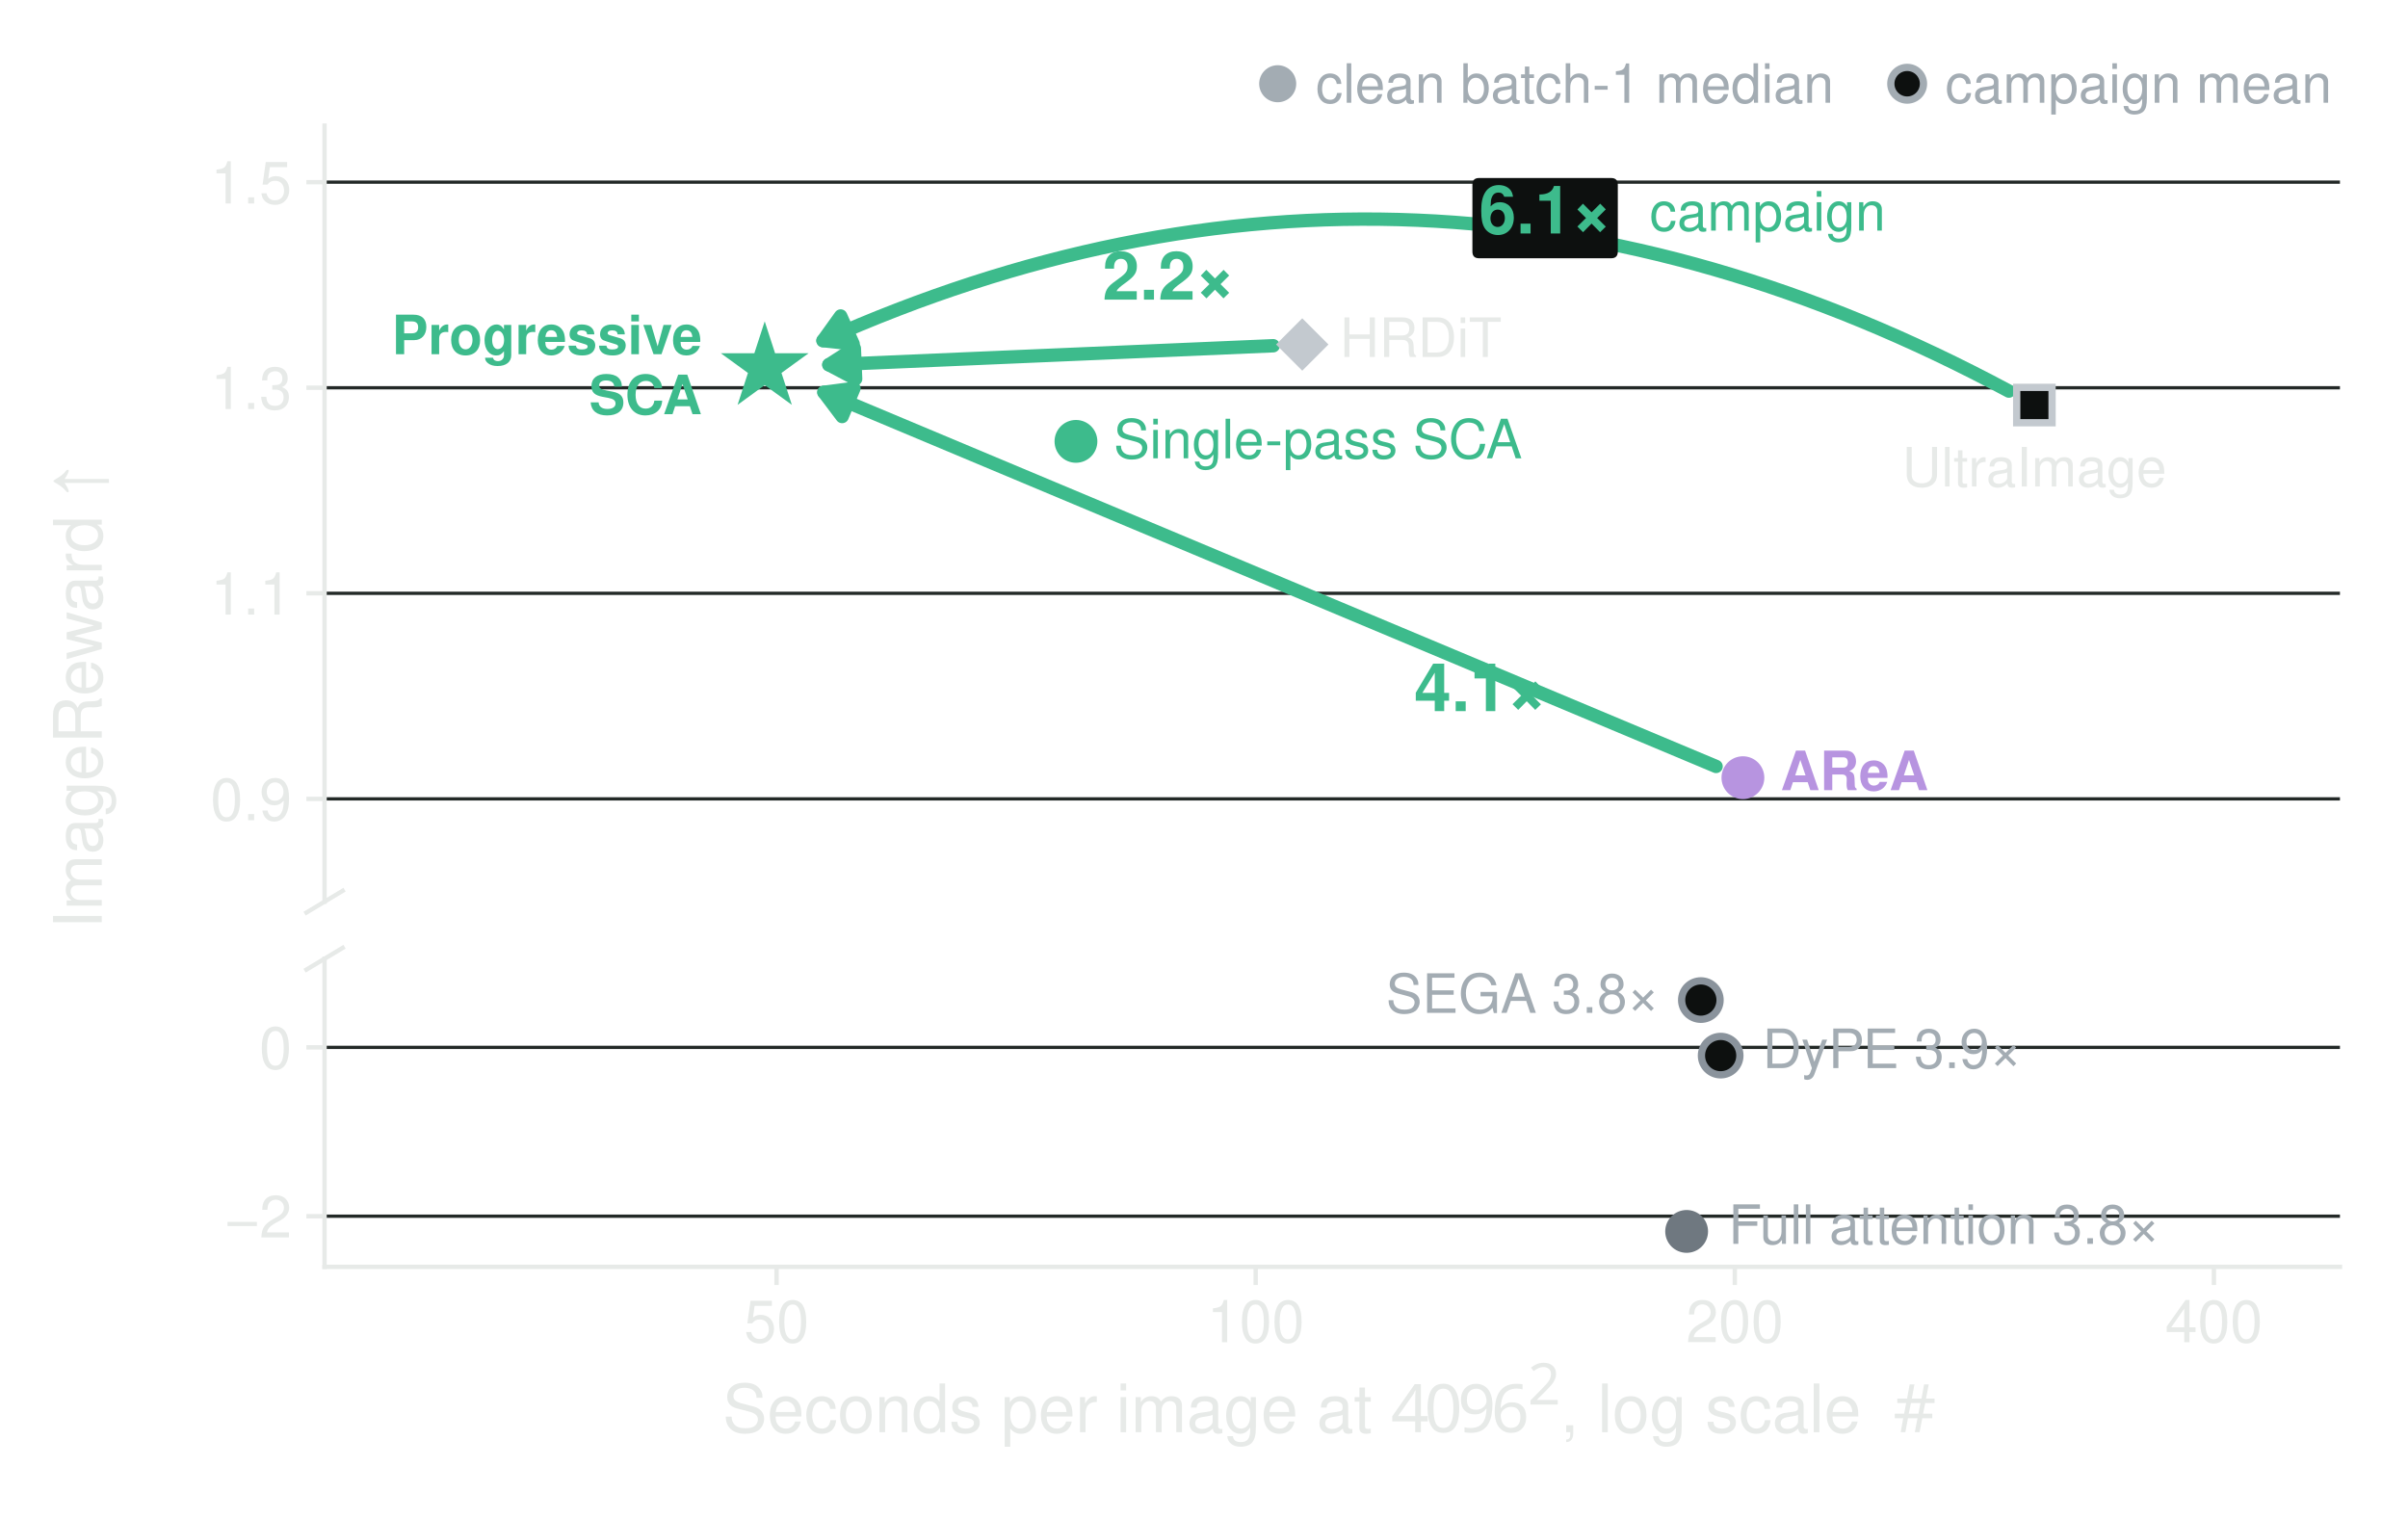
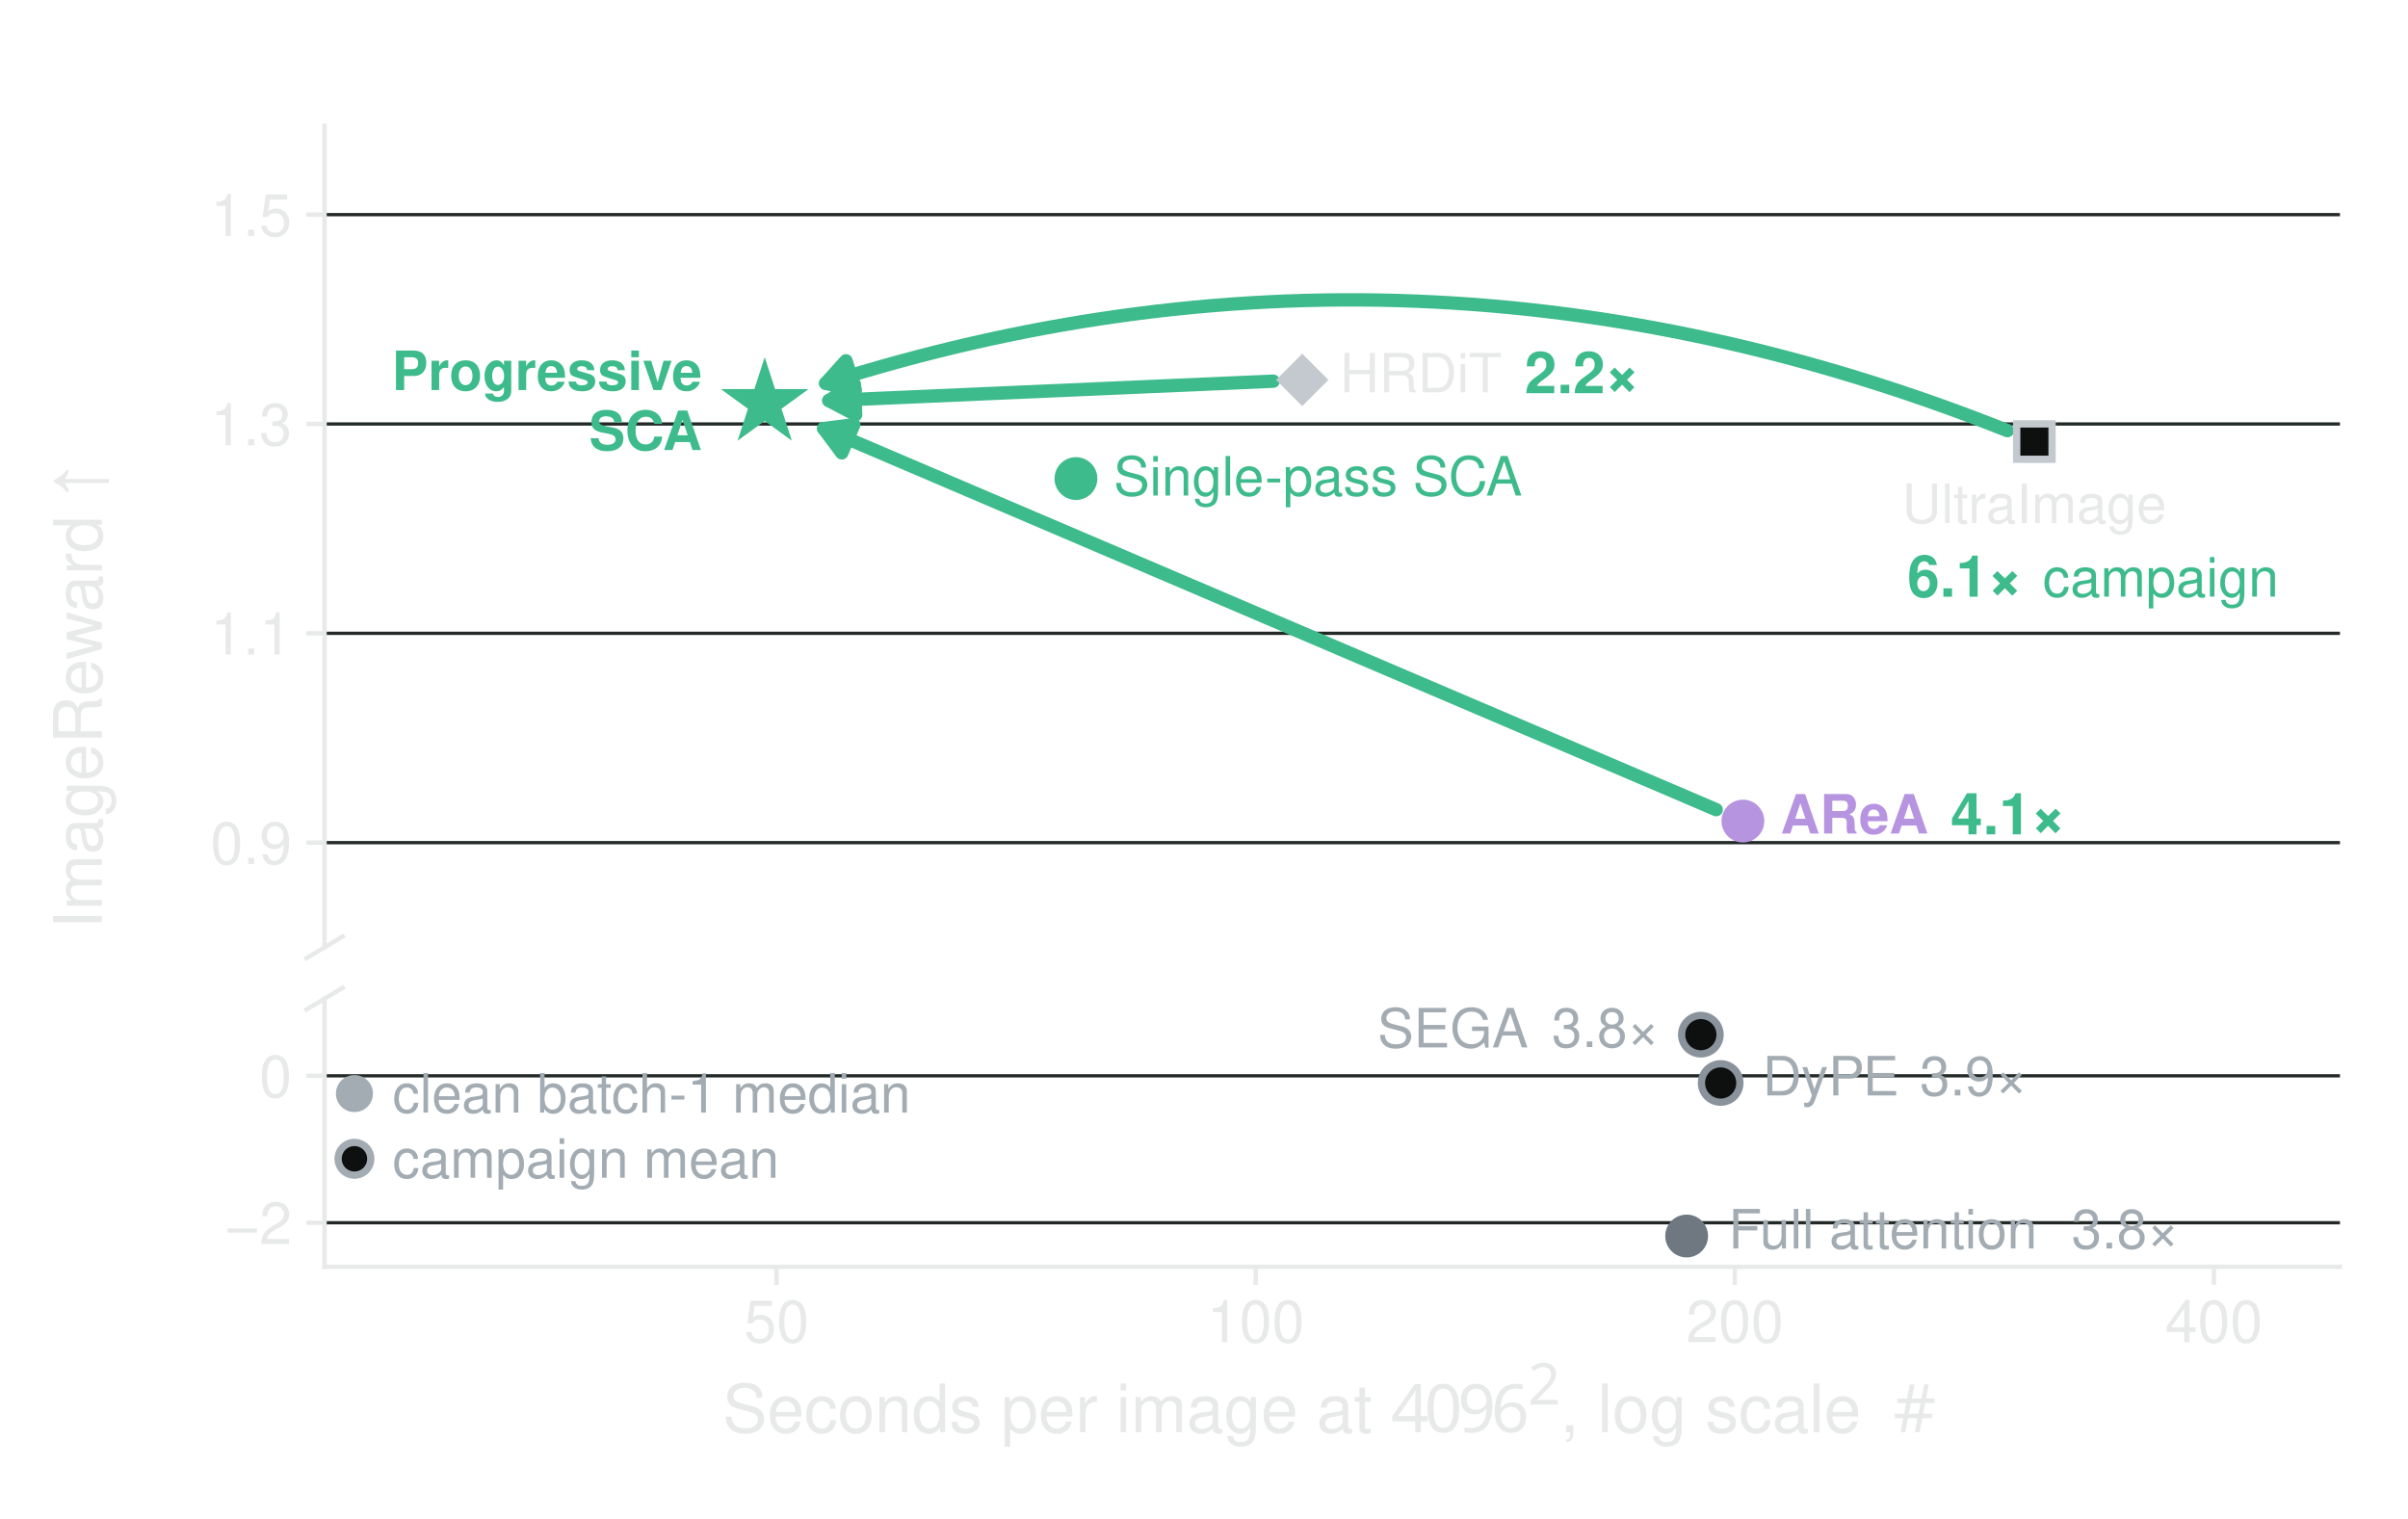
<svg xmlns="http://www.w3.org/2000/svg" xmlns:xlink="http://www.w3.org/1999/xlink" width="331.2pt" height="208.8pt" viewBox="0 0 331.2 208.8" version="1.1">
  <defs>
    <style type="text/css">*{stroke-linejoin: round; stroke-linecap: butt}</style>
  </defs>
  <g id="figure_1">
    <g id="patch_1">
      <path d="M 0 208.8  L 331.2 208.8  L 331.2 0  L 0 0  L 0 208.8  z " style="fill: none" />
    </g>
    <g id="axes_1">
      <g id="patch_2">
-         <path d="M 44.64 174.24  L 321.84 174.24  L 321.84 131.861  L 44.64 131.861  L 44.64 174.24  z " style="fill: none" />
+         <path d="M 44.64 174.24  L 321.84 174.24  L 321.84 137.354  L 44.64 137.354  L 44.64 174.24  z " style="fill: none" />
      </g>
      <g id="matplotlib.axis_1">
        <g id="xtick_1">
          <g id="line2d_1">
            <defs>
              <path id="mb1afaa1ec1" d="M 0 0  L 0 2.5  " style="stroke: #e7eae8; stroke-width: 0.6" />
            </defs>
            <g>
              <use xlink:href="#mb1afaa1ec1" x="106.81" y="174.24" style="fill: #e7eae8; stroke: #e7eae8; stroke-width: 0.6" />
            </g>
          </g>
          <g id="text_1">
            <text style="font-size: 8.05px; font-family: 'Helvetica Neue', 'Helvetica', 'Arial', 'TeX Gyre Heros', 'Nimbus Sans', 'Liberation Sans', 'DejaVu Sans', sans-serif; text-anchor: middle; fill: #e7eae8" x="106.81" y="184.608" transform="rotate(-0 106.81 184.6085)">50</text>
          </g>
        </g>
        <g id="xtick_2">
          <g id="line2d_2">
            <g>
              <use xlink:href="#mb1afaa1ec1" x="172.709" y="174.24" style="fill: #e7eae8; stroke: #e7eae8; stroke-width: 0.6" />
            </g>
          </g>
          <g id="text_2">
            <text style="font-size: 8.05px; font-family: 'Helvetica Neue', 'Helvetica', 'Arial', 'TeX Gyre Heros', 'Nimbus Sans', 'Liberation Sans', 'DejaVu Sans', sans-serif; text-anchor: middle; fill: #e7eae8" x="172.709" y="184.608" transform="rotate(-0 172.7088 184.6085)">100</text>
          </g>
        </g>
        <g id="xtick_3">
          <g id="line2d_3">
            <g>
              <use xlink:href="#mb1afaa1ec1" x="238.608" y="174.24" style="fill: #e7eae8; stroke: #e7eae8; stroke-width: 0.6" />
            </g>
          </g>
          <g id="text_3">
            <text style="font-size: 8.05px; font-family: 'Helvetica Neue', 'Helvetica', 'Arial', 'TeX Gyre Heros', 'Nimbus Sans', 'Liberation Sans', 'DejaVu Sans', sans-serif; text-anchor: middle; fill: #e7eae8" x="238.608" y="184.608" transform="rotate(-0 238.6076 184.6085)">200</text>
          </g>
        </g>
        <g id="xtick_4">
          <g id="line2d_4">
            <g>
              <use xlink:href="#mb1afaa1ec1" x="304.506" y="174.24" style="fill: #e7eae8; stroke: #e7eae8; stroke-width: 0.6" />
            </g>
          </g>
          <g id="text_4">
            <text style="font-size: 8.05px; font-family: 'Helvetica Neue', 'Helvetica', 'Arial', 'TeX Gyre Heros', 'Nimbus Sans', 'Liberation Sans', 'DejaVu Sans', sans-serif; text-anchor: middle; fill: #e7eae8" x="304.506" y="184.608" transform="rotate(-0 304.5064 184.6085)">400</text>
          </g>
        </g>
        <g id="text_5">
          <g style="fill: #e7eae8" transform="translate(99.382 197.898)">
            <text>
              <tspan x="0" y="-0.916" style="font-size: 9.2px; font-family: 'Nimbus Sans'; fill: #e7eae8">S</tspan>
              <tspan x="6.128" y="-0.916" style="font-size: 9.2px; font-family: 'Nimbus Sans'; fill: #e7eae8">e</tspan>
              <tspan x="11.236" y="-0.916" style="font-size: 9.2px; font-family: 'Nimbus Sans'; fill: #e7eae8">c</tspan>
              <tspan x="15.83" y="-0.916" style="font-size: 9.2px; font-family: 'Nimbus Sans'; fill: #e7eae8">o</tspan>
              <tspan x="20.938" y="-0.916" style="font-size: 9.2px; font-family: 'Nimbus Sans'; fill: #e7eae8">n</tspan>
              <tspan x="26.046" y="-0.916" style="font-size: 9.2px; font-family: 'Nimbus Sans'; fill: #e7eae8">d</tspan>
              <tspan x="31.155" y="-0.916" style="font-size: 9.2px; font-family: 'Nimbus Sans'; fill: #e7eae8">s</tspan>
              <tspan x="35.748" y="-0.916" style="font-size: 9.2px; font-family: 'Nimbus Sans'; fill: #e7eae8"> </tspan>
              <tspan x="38.303" y="-0.916" style="font-size: 9.2px; font-family: 'Nimbus Sans'; fill: #e7eae8">p</tspan>
              <tspan x="43.411" y="-0.916" style="font-size: 9.2px; font-family: 'Nimbus Sans'; fill: #e7eae8">e</tspan>
              <tspan x="48.519" y="-0.916" style="font-size: 9.2px; font-family: 'Nimbus Sans'; fill: #e7eae8">r</tspan>
              <tspan x="51.578" y="-0.916" style="font-size: 9.2px; font-family: 'Nimbus Sans'; fill: #e7eae8"> </tspan>
              <tspan x="54.133" y="-0.916" style="font-size: 9.2px; font-family: 'Nimbus Sans'; fill: #e7eae8">i</tspan>
              <tspan x="56.172" y="-0.916" style="font-size: 9.2px; font-family: 'Nimbus Sans'; fill: #e7eae8">m</tspan>
              <tspan x="63.825" y="-0.916" style="font-size: 9.2px; font-family: 'Nimbus Sans'; fill: #e7eae8">a</tspan>
              <tspan x="68.934" y="-0.916" style="font-size: 9.2px; font-family: 'Nimbus Sans'; fill: #e7eae8">g</tspan>
              <tspan x="74.042" y="-0.916" style="font-size: 9.2px; font-family: 'Nimbus Sans'; fill: #e7eae8">e</tspan>
              <tspan x="79.15" y="-0.916" style="font-size: 9.2px; font-family: 'Nimbus Sans'; fill: #e7eae8"> </tspan>
              <tspan x="81.704" y="-0.916" style="font-size: 9.2px; font-family: 'Nimbus Sans'; fill: #e7eae8">a</tspan>
              <tspan x="86.812" y="-0.916" style="font-size: 9.2px; font-family: 'Nimbus Sans'; fill: #e7eae8">t</tspan>
              <tspan x="89.366" y="-0.916" style="font-size: 9.2px; font-family: 'Nimbus Sans'; fill: #e7eae8"> </tspan>
              <tspan x="115.24" y="-0.916" style="font-size: 9.2px; font-family: 'Nimbus Sans'; fill: #e7eae8">,</tspan>
              <tspan x="117.795" y="-0.916" style="font-size: 9.2px; font-family: 'Nimbus Sans'; fill: #e7eae8"> </tspan>
              <tspan x="120.349" y="-0.916" style="font-size: 9.2px; font-family: 'Nimbus Sans'; fill: #e7eae8">l</tspan>
              <tspan x="122.388" y="-0.916" style="font-size: 9.2px; font-family: 'Nimbus Sans'; fill: #e7eae8">o</tspan>
              <tspan x="127.496" y="-0.916" style="font-size: 9.2px; font-family: 'Nimbus Sans'; fill: #e7eae8">g</tspan>
              <tspan x="132.605" y="-0.916" style="font-size: 9.2px; font-family: 'Nimbus Sans'; fill: #e7eae8"> </tspan>
              <tspan x="135.159" y="-0.916" style="font-size: 9.2px; font-family: 'Nimbus Sans'; fill: #e7eae8">s</tspan>
              <tspan x="139.753" y="-0.916" style="font-size: 9.2px; font-family: 'Nimbus Sans'; fill: #e7eae8">c</tspan>
              <tspan x="144.346" y="-0.916" style="font-size: 9.2px; font-family: 'Nimbus Sans'; fill: #e7eae8">a</tspan>
              <tspan x="149.454" y="-0.916" style="font-size: 9.2px; font-family: 'Nimbus Sans'; fill: #e7eae8">l</tspan>
              <tspan x="151.494" y="-0.916" style="font-size: 9.2px; font-family: 'Nimbus Sans'; fill: #e7eae8">e</tspan>
              <tspan x="156.602" y="-0.916" style="font-size: 9.2px; font-family: 'Nimbus Sans'; fill: #e7eae8"> </tspan>
              <tspan x="91.921" y="-0.916" style="font-size: 9.2px; font-family: 'cmr10'; fill: #e7eae8">4</tspan>
              <tspan x="96.514" y="-0.916" style="font-size: 9.2px; font-family: 'cmr10'; fill: #e7eae8">0</tspan>
              <tspan x="101.108" y="-0.916" style="font-size: 9.2px; font-family: 'cmr10'; fill: #e7eae8">9</tspan>
              <tspan x="105.702" y="-0.916" style="font-size: 9.2px; font-family: 'cmr10'; fill: #e7eae8">6</tspan>
              <tspan x="110.75" y="-4.714" style="font-size: 7.94px; font-family: 'cmr10'; fill: #e7eae8">2</tspan>
              <tspan x="160.996" y="-0.916" style="font-size: 9.2px; font-family: 'cmsy10'; fill: #e7eae8">#</tspan>
            </text>
          </g>
        </g>
      </g>
      <g id="matplotlib.axis_2">
        <g id="ytick_1">
          <g id="line2d_5">
-             <path d="M 44.64 167.274  L 321.84 167.274  " clip-path="url(#pccc56e1c8a)" style="fill: none; stroke: #232927; stroke-width: 0.45; stroke-linecap: square" />
+             <path d="M 44.64 168.177  L 321.84 168.177  " clip-path="url(#p82849e2f9d)" style="fill: none; stroke: #232927; stroke-width: 0.45; stroke-linecap: square" />
          </g>
          <g id="line2d_6">
            <defs>
              <path id="mbf89cf5b89" d="M 0 0  L -2.5 0  " style="stroke: #e7eae8; stroke-width: 0.6" />
            </defs>
            <g>
-               <use xlink:href="#mbf89cf5b89" x="44.64" y="167.274" style="fill: #e7eae8; stroke: #e7eae8; stroke-width: 0.6" />
+               <use xlink:href="#mbf89cf5b89" x="44.64" y="168.177" style="fill: #e7eae8; stroke: #e7eae8; stroke-width: 0.6" />
            </g>
          </g>
          <g id="text_6">
-             <text style="font-size: 8.05px; font-family: 'Helvetica Neue', 'Helvetica', 'Arial', 'TeX Gyre Heros', 'Nimbus Sans', 'Liberation Sans', 'DejaVu Sans', sans-serif; text-anchor: end; fill: #e7eae8" x="40.14" y="170.208" transform="rotate(-0 40.14 170.2078)">−2</text>
+             <text style="font-size: 8.05px; font-family: 'Helvetica Neue', 'Helvetica', 'Arial', 'TeX Gyre Heros', 'Nimbus Sans', 'Liberation Sans', 'DejaVu Sans', sans-serif; text-anchor: end; fill: #e7eae8" x="40.14" y="171.111" transform="rotate(-0 40.14 171.1108)">−2</text>
          </g>
        </g>
        <g id="ytick_2">
          <g id="line2d_7">
-             <path d="M 44.64 144.052  L 321.84 144.052  " clip-path="url(#pccc56e1c8a)" style="fill: none; stroke: #232927; stroke-width: 0.45; stroke-linecap: square" />
+             <path d="M 44.64 147.965  L 321.84 147.965  " clip-path="url(#p82849e2f9d)" style="fill: none; stroke: #232927; stroke-width: 0.45; stroke-linecap: square" />
          </g>
          <g id="line2d_8">
            <g>
-               <use xlink:href="#mbf89cf5b89" x="44.64" y="144.052" style="fill: #e7eae8; stroke: #e7eae8; stroke-width: 0.6" />
+               <use xlink:href="#mbf89cf5b89" x="44.64" y="147.965" style="fill: #e7eae8; stroke: #e7eae8; stroke-width: 0.6" />
            </g>
          </g>
          <g id="text_7">
-             <text style="font-size: 8.05px; font-family: 'Helvetica Neue', 'Helvetica', 'Arial', 'TeX Gyre Heros', 'Nimbus Sans', 'Liberation Sans', 'DejaVu Sans', sans-serif; text-anchor: end; fill: #e7eae8" x="40.14" y="146.986" transform="rotate(-0 40.14 146.9863)">0</text>
+             <text style="font-size: 8.05px; font-family: 'Helvetica Neue', 'Helvetica', 'Arial', 'TeX Gyre Heros', 'Nimbus Sans', 'Liberation Sans', 'DejaVu Sans', sans-serif; text-anchor: end; fill: #e7eae8" x="40.14" y="150.9" transform="rotate(-0 40.14 150.8996)">0</text>
          </g>
        </g>
      </g>
      <g id="patch_3">
-         <path d="M 44.64 174.24  L 44.64 131.861  " style="fill: none; stroke: #e7eae8; stroke-width: 0.6; stroke-linejoin: miter; stroke-linecap: square" />
+         <path d="M 44.64 174.24  L 44.64 137.354  " style="fill: none; stroke: #e7eae8; stroke-width: 0.6; stroke-linejoin: miter; stroke-linecap: square" />
      </g>
      <g id="patch_4">
        <path d="M 44.64 174.24  L 321.84 174.24  " style="fill: none; stroke: #e7eae8; stroke-width: 0.6; stroke-linejoin: miter; stroke-linecap: square" />
      </g>
      <g id="line2d_9">
        <defs>
          <path id="m09e338920f" d="M 0 2.645  C 0.701 2.645 1.374 2.366 1.87 1.87  C 2.366 1.374 2.645 0.701 2.645 0  C 2.645 -0.701 2.366 -1.374 1.87 -1.87  C 1.374 -2.366 0.701 -2.645 0 -2.645  C -0.701 -2.645 -1.374 -2.366 -1.87 -1.87  C -2.366 -1.374 -2.645 -0.701 -2.645 0  C -2.645 0.701 -2.366 1.374 -1.87 1.87  C -1.374 2.366 -0.701 2.645 0 2.645  z " style="stroke: #6f7880; stroke-width: 0.6" />
        </defs>
-         <g clip-path="url(#pccc56e1c8a)">
-           <use xlink:href="#m09e338920f" x="231.983" y="169.367" style="fill: #6f7880; stroke: #6f7880; stroke-width: 0.6" />
+         <g clip-path="url(#p82849e2f9d)">
+           <use xlink:href="#m09e338920f" x="231.983" y="169.999" style="fill: #6f7880; stroke: #6f7880; stroke-width: 0.6" />
        </g>
      </g>
      <g id="line2d_10">
        <defs>
          <path id="m725ab044b8" d="M 0 2.645  C 0.701 2.645 1.374 2.366 1.87 1.87  C 2.366 1.374 2.645 0.701 2.645 0  C 2.645 -0.701 2.366 -1.374 1.87 -1.87  C 1.374 -2.366 0.701 -2.645 0 -2.645  C -0.701 -2.645 -1.374 -2.366 -1.87 -1.87  C -2.366 -1.374 -2.645 -0.701 -2.645 0  C -2.645 0.701 -2.366 1.374 -1.87 1.87  C -1.374 2.366 -0.701 2.645 0 2.645  z " style="stroke: #8a939c" />
        </defs>
-         <g clip-path="url(#pccc56e1c8a)">
-           <use xlink:href="#m725ab044b8" x="236.663" y="145.186" style="fill: #0d100f; stroke: #8a939c" />
+         <g clip-path="url(#p82849e2f9d)">
+           <use xlink:href="#m725ab044b8" x="236.663" y="148.952" style="fill: #0d100f; stroke: #8a939c" />
        </g>
      </g>
      <g id="line2d_11">
-         <g clip-path="url(#pccc56e1c8a)">
-           <use xlink:href="#m725ab044b8" x="233.938" y="137.549" style="fill: #0d100f; stroke: #8a939c" />
+         <g clip-path="url(#p82849e2f9d)">
+           <use xlink:href="#m725ab044b8" x="233.938" y="142.305" style="fill: #0d100f; stroke: #8a939c" />
        </g>
      </g>
      <g id="text_8">
-         <text style="font-size: 7.475px; font-family: 'Helvetica Neue', 'Helvetica', 'Arial', 'TeX Gyre Heros', 'Nimbus Sans', 'Liberation Sans', 'DejaVu Sans', sans-serif; text-anchor: end; fill: #a3acb3" x="228.188" y="139.306" transform="rotate(-0 228.1876 139.3056)">SEGA  3.8×</text>
+         <text style="font-size: 7.475px; font-family: 'Helvetica Neue', 'Helvetica', 'Arial', 'TeX Gyre Heros', 'Nimbus Sans', 'Liberation Sans', 'DejaVu Sans', sans-serif; text-anchor: end; fill: #a3acb3" x="228.188" y="144.017" transform="rotate(-0 228.1876 144.0172)">3.8×</text>
      </g>
      <g id="text_9">
-         <text style="font-size: 7.475px; font-family: 'Helvetica Neue', 'Helvetica', 'Arial', 'TeX Gyre Heros', 'Nimbus Sans', 'Liberation Sans', 'DejaVu Sans', sans-serif; text-anchor: start; fill: #a3acb3" x="242.413" y="146.898" transform="rotate(-0 242.4126 146.8977)">DyPE  3.9×</text>
+         <text style="font-size: 7.475px; font-family: 'Helvetica Neue', 'Helvetica', 'Arial', 'TeX Gyre Heros', 'Nimbus Sans', 'Liberation Sans', 'DejaVu Sans', sans-serif; text-anchor: end; fill: #a3acb3" x="210.193" y="144.062" transform="rotate(-0 210.1926 144.0618)">SEGA</text>
      </g>
      <g id="text_10">
-         <text style="font-size: 7.475px; font-family: 'Helvetica Neue', 'Helvetica', 'Arial', 'TeX Gyre Heros', 'Nimbus Sans', 'Liberation Sans', 'DejaVu Sans', sans-serif; text-anchor: start; fill: #a3acb3" x="237.733" y="171.079" transform="rotate(-0 237.733 171.0794)">Full attention  3.8×</text>
-       </g>
-       <g id="line2d_12">
-         <defs>
-           <path id="mc2512bcb00" d="M -2.75 1.65  L 2.75 -1.65  " style="stroke: #e7eae8; stroke-width: 0.6" />
-         </defs>
-         <g>
-           <use xlink:href="#mc2512bcb00" x="44.64" y="131.861" style="fill: #e7eae8; stroke: #e7eae8; stroke-width: 0.6" />
-         </g>
-       </g>
-     </g>
-     <g id="axes_2">
-       <g id="patch_5">
-         <path d="M 44.64 124.013  L 321.84 124.013  L 321.84 17.28  L 44.64 17.28  L 44.64 124.013  z " style="fill: none" />
-       </g>
-       <g id="matplotlib.axis_3" />
-       <g id="matplotlib.axis_4">
-         <g id="ytick_3">
-           <g id="line2d_13">
-             <path d="M 44.64 109.876  L 321.84 109.876  " clip-path="url(#p2a91a12065)" style="fill: none; stroke: #232927; stroke-width: 0.45; stroke-linecap: square" />
-           </g>
-           <g id="line2d_14">
-             <g>
-               <use xlink:href="#mbf89cf5b89" x="44.64" y="109.876" style="fill: #e7eae8; stroke: #e7eae8; stroke-width: 0.6" />
-             </g>
-           </g>
-           <g id="text_11">
-             <text style="font-size: 8.05px; font-family: 'Helvetica Neue', 'Helvetica', 'Arial', 'TeX Gyre Heros', 'Nimbus Sans', 'Liberation Sans', 'DejaVu Sans', sans-serif; text-anchor: end; fill: #e7eae8" x="40.14" y="112.81" transform="rotate(-0 40.14 112.8102)">0.9</text>
-           </g>
-         </g>
-         <g id="ytick_4">
-           <g id="line2d_15">
-             <path d="M 44.64 81.602  L 321.84 81.602  " clip-path="url(#p2a91a12065)" style="fill: none; stroke: #232927; stroke-width: 0.45; stroke-linecap: square" />
-           </g>
-           <g id="line2d_16">
-             <g>
-               <use xlink:href="#mbf89cf5b89" x="44.64" y="81.602" style="fill: #e7eae8; stroke: #e7eae8; stroke-width: 0.6" />
-             </g>
-           </g>
-           <g id="text_12">
-             <text style="font-size: 8.05px; font-family: 'Helvetica Neue', 'Helvetica', 'Arial', 'TeX Gyre Heros', 'Nimbus Sans', 'Liberation Sans', 'DejaVu Sans', sans-serif; text-anchor: end; fill: #e7eae8" x="40.14" y="84.537" transform="rotate(-0 40.14 84.53664)">1.1</text>
-           </g>
-         </g>
-         <g id="ytick_5">
-           <g id="line2d_17">
-             <path d="M 44.64 53.329  L 321.84 53.329  " clip-path="url(#p2a91a12065)" style="fill: none; stroke: #232927; stroke-width: 0.45; stroke-linecap: square" />
-           </g>
-           <g id="line2d_18">
-             <g>
-               <use xlink:href="#mbf89cf5b89" x="44.64" y="53.329" style="fill: #e7eae8; stroke: #e7eae8; stroke-width: 0.6" />
-             </g>
-           </g>
-           <g id="text_13">
-             <text style="font-size: 8.05px; font-family: 'Helvetica Neue', 'Helvetica', 'Arial', 'TeX Gyre Heros', 'Nimbus Sans', 'Liberation Sans', 'DejaVu Sans', sans-serif; text-anchor: end; fill: #e7eae8" x="40.14" y="56.263" transform="rotate(-0 40.14 56.26305)">1.3</text>
-           </g>
-         </g>
-         <g id="ytick_6">
-           <g id="line2d_19">
-             <path d="M 44.64 25.055  L 321.84 25.055  " clip-path="url(#p2a91a12065)" style="fill: none; stroke: #232927; stroke-width: 0.45; stroke-linecap: square" />
-           </g>
-           <g id="line2d_20">
-             <g>
-               <use xlink:href="#mbf89cf5b89" x="44.64" y="25.055" style="fill: #e7eae8; stroke: #e7eae8; stroke-width: 0.6" />
-             </g>
-           </g>
-           <g id="text_14">
-             <text style="font-size: 8.05px; font-family: 'Helvetica Neue', 'Helvetica', 'Arial', 'TeX Gyre Heros', 'Nimbus Sans', 'Liberation Sans', 'DejaVu Sans', sans-serif; text-anchor: end; fill: #e7eae8" x="40.14" y="27.989" transform="rotate(-0 40.14 27.98946)">1.5</text>
-           </g>
-         </g>
-         <g id="text_15">
-           <text style="font-size: 9.2px; font-family: 'Helvetica Neue', 'Helvetica', 'Arial', 'TeX Gyre Heros', 'Nimbus Sans', 'Liberation Sans', 'DejaVu Sans', sans-serif; text-anchor: middle; fill: #e7eae8" x="13.995" y="95.76" transform="rotate(-90 13.9948 95.76)">ImageReward ↑</text>
-         </g>
-       </g>
-       <g id="patch_6">
-         <path d="M 44.64 124.013  L 44.64 17.28  " style="fill: none; stroke: #e7eae8; stroke-width: 0.6; stroke-linejoin: miter; stroke-linecap: square" />
-       </g>
-       <g id="patch_7">
-         <path d="M 175.121 47.552  Q 143.649 48.899 114.001 50.168  " clip-path="url(#p2a91a12065)" style="fill: none; stroke: #3dbb8c; stroke-width: 1.84; stroke-linecap: round" />
-         <path d="M 117.687 52.112  L 114.001 50.168  L 117.508 47.916  z " clip-path="url(#p2a91a12065)" style="fill: #3dbb8c; stroke: #3dbb8c; stroke-width: 1.84; stroke-linecap: round" />
-       </g>
-       <g id="patch_8">
-         <path d="M 276.303 53.791  Q 195.113 10.251 113.197 46.849  " clip-path="url(#p2a91a12065)" style="fill: none; stroke: #3dbb8c; stroke-width: 1.84; stroke-linecap: round" />
-         <path d="M 117.34 47.298  L 113.197 46.849  L 115.627 43.463  z " clip-path="url(#p2a91a12065)" style="fill: #3dbb8c; stroke: #3dbb8c; stroke-width: 1.84; stroke-linecap: round" />
-       </g>
-       <g id="patch_9">
-         <path d="M 236.032 105.414  Q 173.834 79.334 113.321 53.959  " clip-path="url(#p2a91a12065)" style="fill: none; stroke: #3dbb8c; stroke-width: 1.84; stroke-linecap: round" />
-         <path d="M 115.829 57.288  L 113.321 53.959  L 117.453 53.415  z " clip-path="url(#p2a91a12065)" style="fill: #3dbb8c; stroke: #3dbb8c; stroke-width: 1.84; stroke-linecap: round" />
-       </g>
-       <g id="line2d_21">
-         <defs>
-           <path id="mb903b63231" d="M 0 2.645  C 0.701 2.645 1.374 2.366 1.87 1.87  C 2.366 1.374 2.645 0.701 2.645 0  C 2.645 -0.701 2.366 -1.374 1.87 -1.87  C 1.374 -2.366 0.701 -2.645 0 -2.645  C -0.701 -2.645 -1.374 -2.366 -1.87 -1.87  C -2.366 -1.374 -2.645 -0.701 -2.645 0  C -2.645 0.701 -2.366 1.374 -1.87 1.87  C -1.374 2.366 -0.701 2.645 0 2.645  z " style="stroke: #b794e0; stroke-width: 0.6" />
-         </defs>
-         <g clip-path="url(#p2a91a12065)">
-           <use xlink:href="#mb903b63231" x="239.723" y="106.962" style="fill: #b794e0; stroke: #b794e0; stroke-width: 0.6" />
-         </g>
-       </g>
-       <g id="line2d_22">
-         <defs>
-           <path id="m6e919912fa" d="M 0 2.645  C 0.701 2.645 1.374 2.366 1.87 1.87  C 2.366 1.374 2.645 0.701 2.645 0  C 2.645 -0.701 2.366 -1.374 1.87 -1.87  C 1.374 -2.366 0.701 -2.645 0 -2.645  C -0.701 -2.645 -1.374 -2.366 -1.87 -1.87  C -2.366 -1.374 -2.645 -0.701 -2.645 0  C -2.645 0.701 -2.366 1.374 -1.87 1.87  C -1.374 2.366 -0.701 2.645 0 2.645  z " style="stroke: #3dbb8c; stroke-width: 0.6" />
-         </defs>
-         <g clip-path="url(#p2a91a12065)">
-           <use xlink:href="#m6e919912fa" x="147.988" y="60.705" style="fill: #3dbb8c; stroke: #3dbb8c; stroke-width: 0.6" />
-         </g>
-       </g>
-       <g id="line2d_23">
-         <defs>
-           <path id="me225746071" d="M -2.433 2.433  L 2.433 2.433  L 2.433 -2.433  L -2.433 -2.433  z " style="stroke: #c3c9cf; stroke-linejoin: miter" />
-         </defs>
-         <g clip-path="url(#p2a91a12065)">
-           <use xlink:href="#me225746071" x="279.812" y="55.711" style="fill: #0d100f; stroke: #c3c9cf; stroke-linejoin: miter" />
-         </g>
-       </g>
-       <g id="line2d_24">
-         <defs>
-           <path id="m5fe15c6cd9" d="M -0 3.18  L 3.18 0  L 0 -3.18  L -3.18 -0  z " style="stroke: #c3c9cf; stroke-width: 0.6; stroke-linejoin: miter" />
-         </defs>
-         <g clip-path="url(#p2a91a12065)">
-           <use xlink:href="#m5fe15c6cd9" x="179.115" y="47.381" style="fill: #c3c9cf; stroke: #c3c9cf; stroke-width: 0.6; stroke-linejoin: miter" />
-         </g>
-       </g>
-       <g id="line2d_25">
-         <defs>
-           <path id="ma9093378d0" d="M 0 -6.348  L -1.425 -1.962  L -6.037 -1.962  L -2.306 0.749  L -3.731 5.136  L -0 2.425  L 3.731 5.136  L 2.306 0.749  L 6.037 -1.962  L 1.425 -1.962  z " />
-         </defs>
-         <g clip-path="url(#p2a91a12065)">
-           <use xlink:href="#ma9093378d0" x="105.18" y="50.545" style="fill: #3dbb8c" />
-         </g>
-       </g>
-       <g id="text_16">
-         <text style="font-weight: 700; font-size: 7.475px; font-family: 'Helvetica Neue', 'Helvetica', 'Arial', 'TeX Gyre Heros', 'Nimbus Sans', 'Liberation Sans', 'DejaVu Sans', sans-serif; fill: #3dbb8c" transform="translate(53.903 48.7182)">Progressive</text>
-         <text style="font-weight: 700; font-size: 7.475px; font-family: 'Helvetica Neue', 'Helvetica', 'Arial', 'TeX Gyre Heros', 'Nimbus Sans', 'Liberation Sans', 'DejaVu Sans', sans-serif; fill: #3dbb8c" transform="translate(81.00571 56.96639)">SCA</text>
-       </g>
-       <g id="text_17">
-         <text style="font-size: 7.475px; font-family: 'Helvetica Neue', 'Helvetica', 'Arial', 'TeX Gyre Heros', 'Nimbus Sans', 'Liberation Sans', 'DejaVu Sans', sans-serif; text-anchor: start; fill: #3dbb8c" x="153.163" y="63.036" transform="rotate(-0 153.1635 63.03598)">Single-pass SCA</text>
-       </g>
-       <g id="text_18">
-         <text style="font-size: 7.475px; font-family: 'Helvetica Neue', 'Helvetica', 'Arial', 'TeX Gyre Heros', 'Nimbus Sans', 'Liberation Sans', 'DejaVu Sans', sans-serif; text-anchor: start; fill: #e7eae8" x="184.29" y="49.093" transform="rotate(-0 184.2896 49.09282)">HRDiT</text>
-       </g>
-       <g id="text_19">
-         <text style="font-weight: 700; font-size: 9.2px; font-family: 'Helvetica Neue', 'Helvetica', 'Arial', 'TeX Gyre Heros', 'Nimbus Sans', 'Liberation Sans', 'DejaVu Sans', sans-serif; text-anchor: middle; fill: #3dbb8c" x="160.715" y="41.208" transform="rotate(-0 160.7146 41.20761)">2.2×</text>
-       </g>
-       <g id="text_20">
-         <text style="font-size: 7.475px; font-family: 'Helvetica Neue', 'Helvetica', 'Arial', 'TeX Gyre Heros', 'Nimbus Sans', 'Liberation Sans', 'DejaVu Sans', sans-serif; text-anchor: middle; fill: #e7eae8" x="279.812" y="66.911" transform="rotate(-0 279.8122 66.91094)">UltraImage</text>
-       </g>
-       <g id="text_21">
-         <g id="patch_10">
-           <path d="M 203.436 35.523  L 221.596 35.523  Q 222.516 35.523 222.516 34.603  L 222.516 25.403  Q 222.516 24.483 221.596 24.483  L 203.436 24.483  Q 202.516 24.483 202.516 25.403  L 202.516 34.603  Q 202.516 35.523 203.436 35.523  z " style="fill: #0d100f" />
-         </g>
-         <text style="font-weight: 700; font-size: 9.2px; font-family: 'Helvetica Neue', 'Helvetica', 'Arial', 'TeX Gyre Heros', 'Nimbus Sans', 'Liberation Sans', 'DejaVu Sans', sans-serif; text-anchor: middle; fill: #3dbb8c" x="212.516" y="32.11" transform="rotate(-0 212.5163 32.10992)">6.1×</text>
-       </g>
-       <g id="text_22">
-         <text style="font-size: 7.475px; font-family: 'Helvetica Neue', 'Helvetica', 'Arial', 'TeX Gyre Heros', 'Nimbus Sans', 'Liberation Sans', 'DejaVu Sans', sans-serif; text-anchor: start; fill: #3dbb8c" x="226.891" y="31.715" transform="rotate(-0 226.8913 31.71512)">campaign</text>
-       </g>
-       <g id="text_23">
-         <text style="font-weight: 700; font-size: 7.475px; font-family: 'Helvetica Neue', 'Helvetica', 'Arial', 'TeX Gyre Heros', 'Nimbus Sans', 'Liberation Sans', 'DejaVu Sans', sans-serif; text-anchor: start; fill: #b794e0" x="244.898" y="108.674" transform="rotate(-0 244.8978 108.6743)">AReA</text>
-       </g>
-       <g id="text_24">
-         <text style="font-weight: 700; font-size: 9.2px; font-family: 'Helvetica Neue', 'Helvetica', 'Arial', 'TeX Gyre Heros', 'Nimbus Sans', 'Liberation Sans', 'DejaVu Sans', sans-serif; text-anchor: start; fill: #3dbb8c" x="194.512" y="97.809" transform="rotate(-0 194.5121 97.80905)">4.1×</text>
+         <text style="font-size: 7.475px; font-family: 'Helvetica Neue', 'Helvetica', 'Arial', 'TeX Gyre Heros', 'Nimbus Sans', 'Liberation Sans', 'DejaVu Sans', sans-serif; text-anchor: start; fill: #a3acb3" x="242.413" y="150.664" transform="rotate(-0 242.4126 150.664)">DyPE</text>
+       </g>
+       <g id="text_11">
+         <text style="font-size: 7.475px; font-family: 'Helvetica Neue', 'Helvetica', 'Arial', 'TeX Gyre Heros', 'Nimbus Sans', 'Liberation Sans', 'DejaVu Sans', sans-serif; text-anchor: start; fill: #a3acb3" x="264.053" y="150.664" transform="rotate(-0 264.0526 150.6638)">3.9×</text>
+       </g>
+       <g id="text_12">
+         <text style="font-size: 7.475px; font-family: 'Helvetica Neue', 'Helvetica', 'Arial', 'TeX Gyre Heros', 'Nimbus Sans', 'Liberation Sans', 'DejaVu Sans', sans-serif; text-anchor: start; fill: #a3acb3" x="237.733" y="171.711" transform="rotate(-0 237.733 171.711)">Full attention</text>
+       </g>
+       <g id="text_13">
+         <text style="font-size: 7.475px; font-family: 'Helvetica Neue', 'Helvetica', 'Arial', 'TeX Gyre Heros', 'Nimbus Sans', 'Liberation Sans', 'DejaVu Sans', sans-serif; text-anchor: start; fill: #a3acb3" x="284.922" y="171.711" transform="rotate(-0 284.9217 171.7108)">3.8×</text>
      </g>
      <g id="legend_1">
-         <g id="line2d_26">
+         <g id="line2d_12">
          <defs>
            <path id="m5cd3af076d" d="M 0 2.248  C 0.596 2.248 1.168 2.011 1.59 1.59  C 2.011 1.168 2.248 0.596 2.248 0  C 2.248 -0.596 2.011 -1.168 1.59 -1.59  C 1.168 -2.011 0.596 -2.248 0 -2.248  C -0.596 -2.248 -1.168 -2.011 -1.59 -1.59  C -2.011 -1.168 -2.248 -0.596 -2.248 0  C -2.248 0.596 -2.011 1.168 -1.59 1.59  C -1.168 2.011 -0.596 2.248 0 2.248  z " style="stroke: #a3acb3; stroke-width: 0.6" />
          </defs>
          <g>
-             <use xlink:href="#m5cd3af076d" x="175.736" y="11.517" style="fill: #a3acb3; stroke: #a3acb3; stroke-width: 0.6" />
-           </g>
-         </g>
-         <g id="text_25">
-           <text style="font-size: 7.475px; font-family: 'Helvetica Neue', 'Helvetica', 'Arial', 'TeX Gyre Heros', 'Nimbus Sans', 'Liberation Sans', 'DejaVu Sans', sans-serif; text-anchor: start; fill: #a3acb3" x="180.969" y="14.133" transform="rotate(-0 180.969 14.13302)">clean batch-1 median</text>
-         </g>
-         <g id="line2d_27">
+             <use xlink:href="#m5cd3af076d" x="48.751" y="150.408" style="fill: #a3acb3; stroke: #a3acb3; stroke-width: 0.6" />
+           </g>
+         </g>
+         <g id="text_14">
+           <text style="font-size: 7.475px; font-family: 'Helvetica Neue', 'Helvetica', 'Arial', 'TeX Gyre Heros', 'Nimbus Sans', 'Liberation Sans', 'DejaVu Sans', sans-serif; text-anchor: start; fill: #a3acb3" x="53.984" y="153.024" transform="rotate(-0 53.98375 153.024)">clean batch-1 median</text>
+         </g>
+         <g id="line2d_13">
          <defs>
            <path id="ma209162dc1" d="M 0 2.248  C 0.596 2.248 1.168 2.011 1.59 1.59  C 2.011 1.168 2.248 0.596 2.248 0  C 2.248 -0.596 2.011 -1.168 1.59 -1.59  C 1.168 -2.011 0.596 -2.248 0 -2.248  C -0.596 -2.248 -1.168 -2.011 -1.59 -1.59  C -2.011 -1.168 -2.248 -0.596 -2.248 0  C -2.248 0.596 -2.011 1.168 -1.59 1.59  C -1.168 2.011 -0.596 2.248 0 2.248  z " style="stroke: #a3acb3" />
          </defs>
          <g>
-             <use xlink:href="#ma209162dc1" x="262.313" y="11.517" style="fill: #0d100f; stroke: #a3acb3" />
-           </g>
-         </g>
-         <g id="text_26">
-           <text style="font-size: 7.475px; font-family: 'Helvetica Neue', 'Helvetica', 'Arial', 'TeX Gyre Heros', 'Nimbus Sans', 'Liberation Sans', 'DejaVu Sans', sans-serif; text-anchor: start; fill: #a3acb3" x="267.546" y="14.133" transform="rotate(-0 267.5458 14.13302)">campaign mean</text>
-         </g>
+             <use xlink:href="#ma209162dc1" x="48.751" y="159.378" style="fill: #0d100f; stroke: #a3acb3" />
+           </g>
+         </g>
+         <g id="text_15">
+           <text style="font-size: 7.475px; font-family: 'Helvetica Neue', 'Helvetica', 'Arial', 'TeX Gyre Heros', 'Nimbus Sans', 'Liberation Sans', 'DejaVu Sans', sans-serif; text-anchor: start; fill: #a3acb3" x="53.984" y="161.994" transform="rotate(-0 53.98375 161.9944)">campaign mean</text>
+         </g>
+       </g>
+       <g id="line2d_14">
+         <defs>
+           <path id="mc2512bcb00" d="M -2.75 1.65  L 2.75 -1.65  " style="stroke: #e7eae8; stroke-width: 0.6" />
+         </defs>
+         <g>
+           <use xlink:href="#mc2512bcb00" x="44.64" y="137.354" style="fill: #e7eae8; stroke: #e7eae8; stroke-width: 0.6" />
+         </g>
+       </g>
+     </g>
+     <g id="axes_2">
+       <g id="patch_5">
+         <path d="M 44.64 130.291  L 321.84 130.291  L 321.84 17.28  L 44.64 17.28  L 44.64 130.291  z " style="fill: none" />
+       </g>
+       <g id="matplotlib.axis_3" />
+       <g id="matplotlib.axis_4">
+         <g id="ytick_3">
+           <g id="line2d_15">
+             <path d="M 44.64 115.895  L 321.84 115.895  " clip-path="url(#p6b654fc85e)" style="fill: none; stroke: #232927; stroke-width: 0.45; stroke-linecap: square" />
+           </g>
+           <g id="line2d_16">
+             <g>
+               <use xlink:href="#mbf89cf5b89" x="44.64" y="115.895" style="fill: #e7eae8; stroke: #e7eae8; stroke-width: 0.6" />
+             </g>
+           </g>
+           <g id="text_16">
+             <text style="font-size: 8.05px; font-family: 'Helvetica Neue', 'Helvetica', 'Arial', 'TeX Gyre Heros', 'Nimbus Sans', 'Liberation Sans', 'DejaVu Sans', sans-serif; text-anchor: end; fill: #e7eae8" x="40.14" y="118.829" transform="rotate(-0 40.14 118.8291)">0.9</text>
+           </g>
+         </g>
+         <g id="ytick_4">
+           <g id="line2d_17">
+             <path d="M 44.64 87.102  L 321.84 87.102  " clip-path="url(#p6b654fc85e)" style="fill: none; stroke: #232927; stroke-width: 0.45; stroke-linecap: square" />
+           </g>
+           <g id="line2d_18">
+             <g>
+               <use xlink:href="#mbf89cf5b89" x="44.64" y="87.102" style="fill: #e7eae8; stroke: #e7eae8; stroke-width: 0.6" />
+             </g>
+           </g>
+           <g id="text_17">
+             <text style="font-size: 8.05px; font-family: 'Helvetica Neue', 'Helvetica', 'Arial', 'TeX Gyre Heros', 'Nimbus Sans', 'Liberation Sans', 'DejaVu Sans', sans-serif; text-anchor: end; fill: #e7eae8" x="40.14" y="90.036" transform="rotate(-0 40.14 90.03643)">1.1</text>
+           </g>
+         </g>
+         <g id="ytick_5">
+           <g id="line2d_19">
+             <path d="M 44.64 58.31  L 321.84 58.31  " clip-path="url(#p6b654fc85e)" style="fill: none; stroke: #232927; stroke-width: 0.45; stroke-linecap: square" />
+           </g>
+           <g id="line2d_20">
+             <g>
+               <use xlink:href="#mbf89cf5b89" x="44.64" y="58.31" style="fill: #e7eae8; stroke: #e7eae8; stroke-width: 0.6" />
+             </g>
+           </g>
+           <g id="text_18">
+             <text style="font-size: 8.05px; font-family: 'Helvetica Neue', 'Helvetica', 'Arial', 'TeX Gyre Heros', 'Nimbus Sans', 'Liberation Sans', 'DejaVu Sans', sans-serif; text-anchor: end; fill: #e7eae8" x="40.14" y="61.244" transform="rotate(-0 40.14 61.24377)">1.3</text>
+           </g>
+         </g>
+         <g id="ytick_6">
+           <g id="line2d_21">
+             <path d="M 44.64 29.517  L 321.84 29.517  " clip-path="url(#p6b654fc85e)" style="fill: none; stroke: #232927; stroke-width: 0.45; stroke-linecap: square" />
+           </g>
+           <g id="line2d_22">
+             <g>
+               <use xlink:href="#mbf89cf5b89" x="44.64" y="29.517" style="fill: #e7eae8; stroke: #e7eae8; stroke-width: 0.6" />
+             </g>
+           </g>
+           <g id="text_19">
+             <text style="font-size: 8.05px; font-family: 'Helvetica Neue', 'Helvetica', 'Arial', 'TeX Gyre Heros', 'Nimbus Sans', 'Liberation Sans', 'DejaVu Sans', sans-serif; text-anchor: end; fill: #e7eae8" x="40.14" y="32.451" transform="rotate(-0 40.14 32.45111)">1.5</text>
+           </g>
+         </g>
+         <g id="text_20">
+           <text style="font-size: 9.2px; font-family: 'Helvetica Neue', 'Helvetica', 'Arial', 'TeX Gyre Heros', 'Nimbus Sans', 'Liberation Sans', 'DejaVu Sans', sans-serif; text-anchor: middle; fill: #e7eae8" x="13.995" y="95.76" transform="rotate(-90 13.9948 95.76)">ImageReward ↑</text>
+         </g>
+       </g>
+       <g id="patch_6">
+         <path d="M 44.64 130.291  L 44.64 17.28  " style="fill: none; stroke: #e7eae8; stroke-width: 0.6; stroke-linejoin: miter; stroke-linecap: square" />
+       </g>
+       <g id="patch_7">
+         <path d="M 175.121 52.426  Q 143.649 53.798 114.001 55.091  " clip-path="url(#p6b654fc85e)" style="fill: none; stroke: #3dbb8c; stroke-width: 1.84; stroke-linecap: round" />
+         <path d="M 117.689 57.032  L 114.001 55.091  L 117.506 52.836  z " clip-path="url(#p6b654fc85e)" style="fill: #3dbb8c; stroke: #3dbb8c; stroke-width: 1.84; stroke-linecap: round" />
+       </g>
+       <g id="patch_8">
+         <path d="M 276.105 59.229  Q 194.85 26.875 113.566 52.716  " clip-path="url(#p6b654fc85e)" style="fill: none; stroke: #3dbb8c; stroke-width: 1.84; stroke-linecap: round" />
+         <path d="M 117.633 53.627  L 113.566 52.716  L 116.36 49.624  z " clip-path="url(#p6b654fc85e)" style="fill: #3dbb8c; stroke: #3dbb8c; stroke-width: 1.84; stroke-linecap: round" />
+       </g>
+       <g id="patch_9">
+         <path d="M 236.048 111.358  Q 173.831 84.791 113.293 58.94  " clip-path="url(#p6b654fc85e)" style="fill: none; stroke: #3dbb8c; stroke-width: 1.84; stroke-linecap: round" />
+         <path d="M 115.779 62.285  L 113.293 58.94  L 117.429 58.422  z " clip-path="url(#p6b654fc85e)" style="fill: #3dbb8c; stroke: #3dbb8c; stroke-width: 1.84; stroke-linecap: round" />
+       </g>
+       <g id="line2d_23">
+         <defs>
+           <path id="mb903b63231" d="M 0 2.645  C 0.701 2.645 1.374 2.366 1.87 1.87  C 2.366 1.374 2.645 0.701 2.645 0  C 2.645 -0.701 2.366 -1.374 1.87 -1.87  C 1.374 -2.366 0.701 -2.645 0 -2.645  C -0.701 -2.645 -1.374 -2.366 -1.87 -1.87  C -2.366 -1.374 -2.645 -0.701 -2.645 0  C -2.645 0.701 -2.366 1.374 -1.87 1.87  C -1.374 2.366 -0.701 2.645 0 2.645  z " style="stroke: #b794e0; stroke-width: 0.6" />
+         </defs>
+         <g clip-path="url(#p6b654fc85e)">
+           <use xlink:href="#mb903b63231" x="239.723" y="112.928" style="fill: #b794e0; stroke: #b794e0; stroke-width: 0.6" />
+         </g>
+       </g>
+       <g id="line2d_24">
+         <defs>
+           <path id="m6e919912fa" d="M 0 2.645  C 0.701 2.645 1.374 2.366 1.87 1.87  C 2.366 1.374 2.645 0.701 2.645 0  C 2.645 -0.701 2.366 -1.374 1.87 -1.87  C 1.374 -2.366 0.701 -2.645 0 -2.645  C -0.701 -2.645 -1.374 -2.366 -1.87 -1.87  C -2.366 -1.374 -2.645 -0.701 -2.645 0  C -2.645 0.701 -2.366 1.374 -1.87 1.87  C -1.374 2.366 -0.701 2.645 0 2.645  z " style="stroke: #3dbb8c; stroke-width: 0.6" />
+         </defs>
+         <g clip-path="url(#p6b654fc85e)">
+           <use xlink:href="#m6e919912fa" x="147.988" y="65.821" style="fill: #3dbb8c; stroke: #3dbb8c; stroke-width: 0.6" />
+         </g>
+       </g>
+       <g id="line2d_25">
+         <defs>
+           <path id="me225746071" d="M -2.433 2.433  L 2.433 2.433  L 2.433 -2.433  L -2.433 -2.433  z " style="stroke: #c3c9cf; stroke-linejoin: miter" />
+         </defs>
+         <g clip-path="url(#p6b654fc85e)">
+           <use xlink:href="#me225746071" x="279.812" y="60.736" style="fill: #0d100f; stroke: #c3c9cf; stroke-linejoin: miter" />
+         </g>
+       </g>
+       <g id="line2d_26">
+         <defs>
+           <path id="m5fe15c6cd9" d="M -0 3.18  L 3.18 0  L 0 -3.18  L -3.18 -0  z " style="stroke: #c3c9cf; stroke-width: 0.6; stroke-linejoin: miter" />
+         </defs>
+         <g clip-path="url(#p6b654fc85e)">
+           <use xlink:href="#m5fe15c6cd9" x="179.115" y="52.252" style="fill: #c3c9cf; stroke: #c3c9cf; stroke-width: 0.6; stroke-linejoin: miter" />
+         </g>
+       </g>
+       <g id="line2d_27">
+         <defs>
+           <path id="ma9093378d0" d="M 0 -6.348  L -1.425 -1.962  L -6.037 -1.962  L -2.306 0.749  L -3.731 5.136  L -0 2.425  L 3.731 5.136  L 2.306 0.749  L 6.037 -1.962  L 1.425 -1.962  z " />
+         </defs>
+         <g clip-path="url(#p6b654fc85e)">
+           <use xlink:href="#ma9093378d0" x="105.18" y="55.475" style="fill: #3dbb8c" />
+         </g>
+       </g>
+       <g id="text_21">
+         <text style="font-weight: 700; font-size: 7.475px; font-family: 'Helvetica Neue', 'Helvetica', 'Arial', 'TeX Gyre Heros', 'Nimbus Sans', 'Liberation Sans', 'DejaVu Sans', sans-serif; fill: #3dbb8c" transform="translate(53.903 53.64782)">Progressive</text>
+         <text style="font-weight: 700; font-size: 7.475px; font-family: 'Helvetica Neue', 'Helvetica', 'Arial', 'TeX Gyre Heros', 'Nimbus Sans', 'Liberation Sans', 'DejaVu Sans', sans-serif; fill: #3dbb8c" transform="translate(81.00571 61.89601)">SCA</text>
+       </g>
+       <g id="text_22">
+         <text style="font-size: 7.475px; font-family: 'Helvetica Neue', 'Helvetica', 'Arial', 'TeX Gyre Heros', 'Nimbus Sans', 'Liberation Sans', 'DejaVu Sans', sans-serif; text-anchor: start; fill: #3dbb8c" x="153.163" y="68.152" transform="rotate(-0 153.1635 68.15211)">Single-pass SCA</text>
+       </g>
+       <g id="text_23">
+         <text style="font-size: 7.475px; font-family: 'Helvetica Neue', 'Helvetica', 'Arial', 'TeX Gyre Heros', 'Nimbus Sans', 'Liberation Sans', 'DejaVu Sans', sans-serif; text-anchor: start; fill: #e7eae8" x="184.29" y="53.964" transform="rotate(-0 184.2896 53.96433)">HRDiT</text>
+       </g>
+       <g id="text_24">
+         <text style="font-weight: 700; font-size: 7.975px; font-family: 'Helvetica Neue', 'Helvetica', 'Arial', 'TeX Gyre Heros', 'Nimbus Sans', 'Liberation Sans', 'DejaVu Sans', sans-serif; text-anchor: start; fill: #3dbb8c" x="209.698" y="54.079" transform="rotate(-0 209.6983 54.0786)">2.2×</text>
+       </g>
+       <g id="text_25">
+         <text style="font-weight: 700; font-size: 7.475px; font-family: 'Helvetica Neue', 'Helvetica', 'Arial', 'TeX Gyre Heros', 'Nimbus Sans', 'Liberation Sans', 'DejaVu Sans', sans-serif; text-anchor: start; fill: #b794e0" x="244.898" y="114.64" transform="rotate(-0 244.8978 114.6397)">AReA</text>
+       </g>
+       <g id="text_26">
+         <text style="font-weight: 700; font-size: 7.975px; font-family: 'Helvetica Neue', 'Helvetica', 'Arial', 'TeX Gyre Heros', 'Nimbus Sans', 'Liberation Sans', 'DejaVu Sans', sans-serif; text-anchor: start; fill: #3dbb8c" x="268.293" y="114.754" transform="rotate(-0 268.2928 114.754)">4.1×</text>
+       </g>
+       <g id="text_27">
+         <text style="font-size: 7.475px; font-family: 'Helvetica Neue', 'Helvetica', 'Arial', 'TeX Gyre Heros', 'Nimbus Sans', 'Liberation Sans', 'DejaVu Sans', sans-serif; text-anchor: middle; fill: #e7eae8" x="279.812" y="71.935" transform="rotate(-0 279.8122 71.93539)">UltraImage</text>
+       </g>
+       <g id="text_28">
+         <text style="font-weight: 700; font-size: 7.975px; font-family: 'Helvetica Neue', 'Helvetica', 'Arial', 'TeX Gyre Heros', 'Nimbus Sans', 'Liberation Sans', 'DejaVu Sans', sans-serif; text-anchor: end; fill: #3dbb8c" x="278.087" y="82.074" transform="rotate(-0 278.0872 82.07443)">6.1×</text>
+       </g>
+       <g id="text_29">
+         <text style="font-size: 7.475px; font-family: 'Helvetica Neue', 'Helvetica', 'Arial', 'TeX Gyre Heros', 'Nimbus Sans', 'Liberation Sans', 'DejaVu Sans', sans-serif; text-anchor: start; fill: #3dbb8c" x="280.962" y="82.055" transform="rotate(-0 280.9622 82.0554)">campaign</text>
      </g>
      <g id="line2d_28">
        <g>
-           <use xlink:href="#mc2512bcb00" x="44.64" y="124.013" style="fill: #e7eae8; stroke: #e7eae8; stroke-width: 0.6" />
+           <use xlink:href="#mc2512bcb00" x="44.64" y="130.291" style="fill: #e7eae8; stroke: #e7eae8; stroke-width: 0.6" />
        </g>
      </g>
    </g>
  </g>
  <defs>
-     <clipPath id="pccc56e1c8a">
-       <rect x="44.64" y="131.861" width="277.2" height="42.379" />
+     <clipPath id="p82849e2f9d">
+       <rect x="44.64" y="137.354" width="277.2" height="36.886" />
    </clipPath>
-     <clipPath id="p2a91a12065">
-       <rect x="44.64" y="17.28" width="277.2" height="106.733" />
+     <clipPath id="p6b654fc85e">
+       <rect x="44.64" y="17.28" width="277.2" height="113.011" />
    </clipPath>
  </defs>
</svg>
